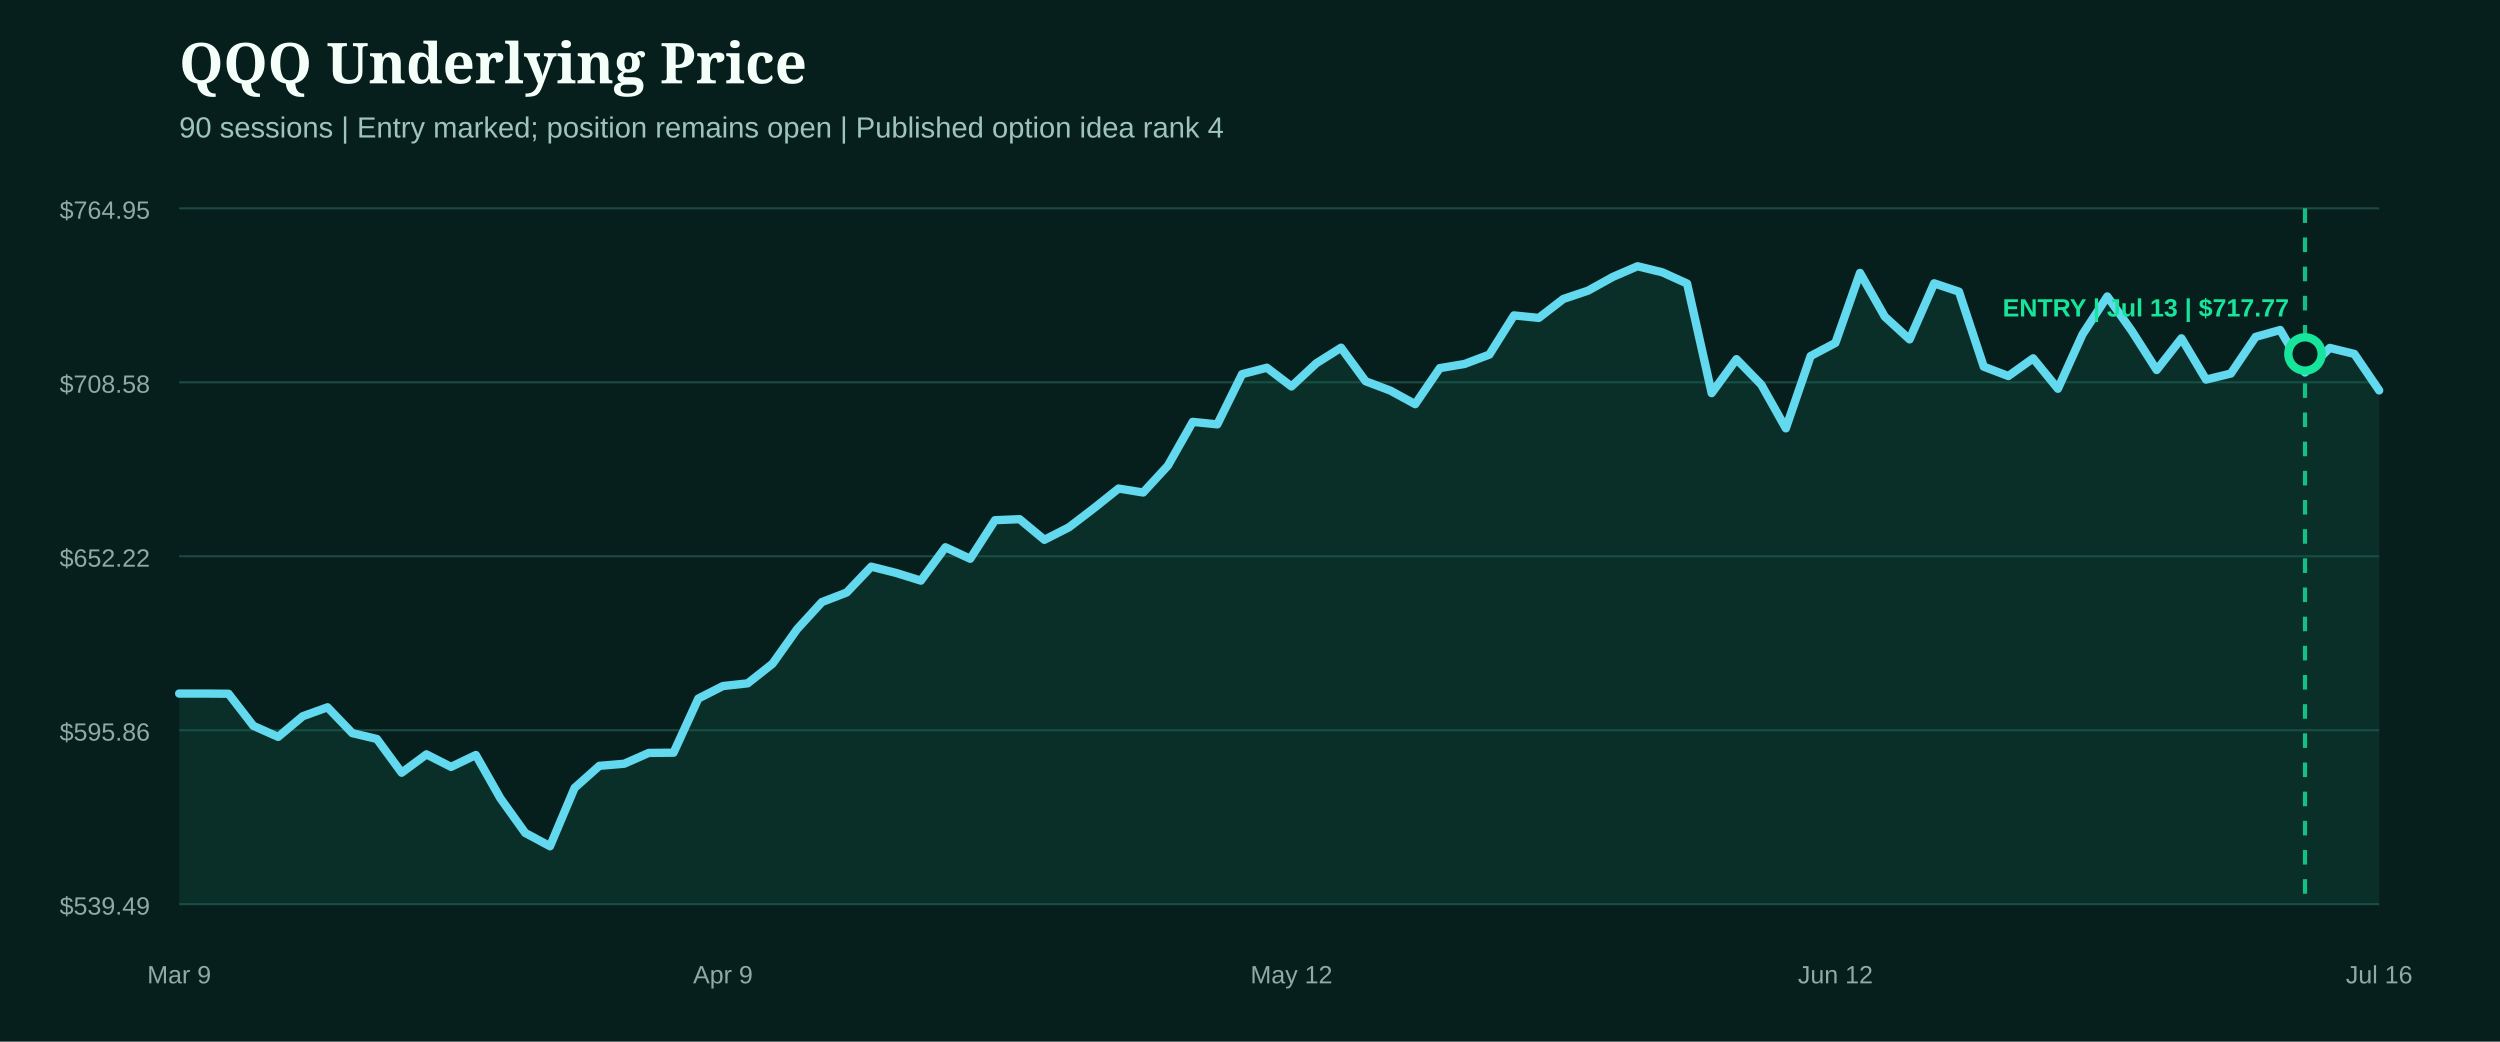
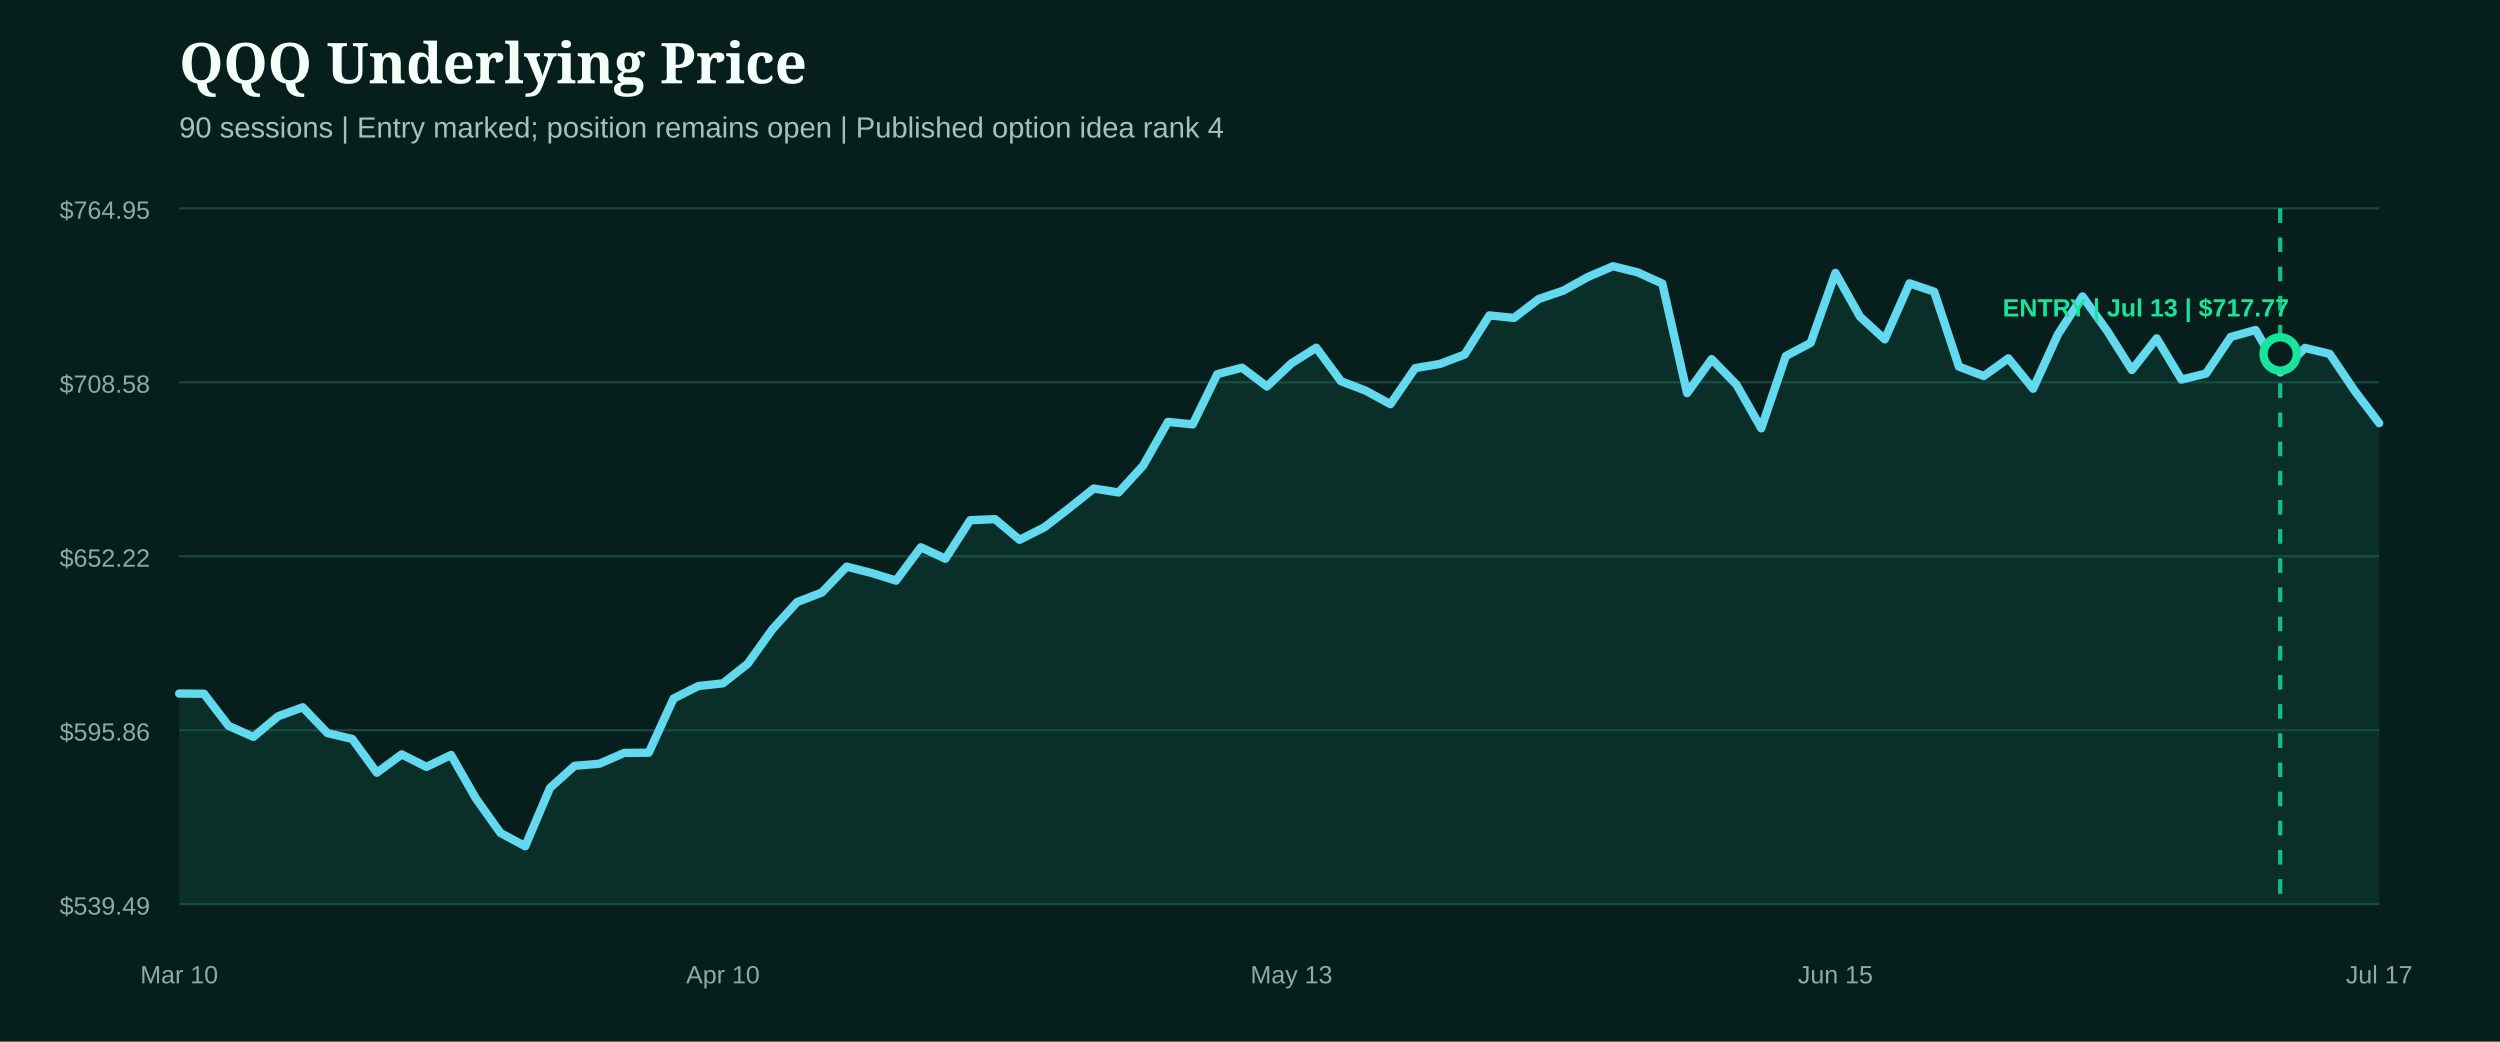
<svg xmlns="http://www.w3.org/2000/svg" width="1200" height="500" viewBox="0 0 1200 500" role="img" aria-label="QQQ underlying price from entry">
  <rect width="1200" height="500" fill="#071f1c" />
  <style>.head{fill:#f4fff9;font:800 27px Georgia,serif}.sub{fill:#9fc4bb;font:14px Arial,sans-serif}.axis{fill:#8eaaa3;font:12px Arial,sans-serif}.marker{font:800 12px Arial,sans-serif}</style>
  <text x="86" y="40" class="head">QQQ Underlying Price</text>
  <text x="86" y="66" class="sub">90 sessions | Entry marked; position remains open | Published option idea rank 4</text>
  <line x1="86" x2="1142" y1="100.0" y2="100.0" stroke="#1b4a42" stroke-width="1" />
  <text x="72" y="105.0" text-anchor="end" class="axis">$764.95</text>
  <line x1="86" x2="1142" y1="183.5" y2="183.5" stroke="#1b4a42" stroke-width="1" />
  <text x="72" y="188.5" text-anchor="end" class="axis">$708.58</text>
  <line x1="86" x2="1142" y1="267.0" y2="267.0" stroke="#1b4a42" stroke-width="1" />
  <text x="72" y="272.0" text-anchor="end" class="axis">$652.22</text>
  <line x1="86" x2="1142" y1="350.5" y2="350.5" stroke="#1b4a42" stroke-width="1" />
  <text x="72" y="355.5" text-anchor="end" class="axis">$595.86</text>
  <line x1="86" x2="1142" y1="434.0" y2="434.0" stroke="#1b4a42" stroke-width="1" />
  <text x="72" y="439.0" text-anchor="end" class="axis">$539.49</text>
-   <path d="M86.0,332.9 L97.9,332.9 L109.7,333.0 L121.6,348.4 L133.5,353.7 L145.3,343.8 L157.2,339.5 L169.1,351.9 L180.9,354.7 L192.8,370.9 L204.7,362.1 L216.5,368.1 L228.4,362.4 L240.2,383.2 L252.1,399.8 L264.0,406.2 L275.8,378.2 L287.7,367.6 L299.6,366.6 L311.4,361.4 L323.3,361.3 L335.2,335.3 L347.0,329.3 L358.9,328.0 L370.8,318.6 L382.6,302.0 L394.5,289.0 L406.4,284.4 L418.2,272.0 L430.1,275.0 L442.0,278.7 L453.8,262.7 L465.7,268.2 L477.6,249.7 L489.4,249.2 L501.3,259.1 L513.1,253.1 L525.0,244.0 L536.9,234.5 L548.7,236.4 L560.6,223.5 L572.5,202.5 L584.3,203.7 L596.2,179.6 L608.1,176.5 L619.9,185.5 L631.8,174.4 L643.7,166.9 L655.5,183.0 L667.4,187.5 L679.3,194.0 L691.1,176.7 L703.0,174.7 L714.9,170.2 L726.7,151.4 L738.6,152.6 L750.4,143.5 L762.3,139.5 L774.2,132.9 L786.0,127.8 L797.9,130.7 L809.8,136.1 L821.6,188.7 L833.5,172.4 L845.4,184.6 L857.2,205.6 L869.1,170.9 L881.0,164.6 L892.8,131.0 L904.7,152.0 L916.6,162.9 L928.4,136.0 L940.3,140.0 L952.2,176.0 L964.0,180.5 L975.9,172.0 L987.8,186.6 L999.6,160.5 L1011.5,142.3 L1023.3,158.9 L1035.2,177.6 L1047.1,162.4 L1058.9,182.2 L1070.8,179.3 L1082.7,161.7 L1094.5,158.4 L1106.4,178.8 L1118.3,167.0 L1130.1,169.9 L1142.0,187.4 L1142.0,434.0 L86.0,434.0 Z" fill="#0f5949" opacity="0.28" />
-   <path d="M86.0,332.9 L97.9,332.9 L109.7,333.0 L121.6,348.4 L133.5,353.7 L145.3,343.8 L157.2,339.5 L169.1,351.9 L180.9,354.7 L192.8,370.9 L204.7,362.1 L216.5,368.1 L228.4,362.4 L240.2,383.2 L252.1,399.8 L264.0,406.2 L275.8,378.2 L287.7,367.6 L299.6,366.6 L311.4,361.4 L323.3,361.3 L335.2,335.3 L347.0,329.3 L358.9,328.0 L370.8,318.6 L382.6,302.0 L394.5,289.0 L406.4,284.4 L418.2,272.0 L430.1,275.0 L442.0,278.7 L453.8,262.7 L465.7,268.2 L477.6,249.7 L489.4,249.2 L501.3,259.1 L513.1,253.1 L525.0,244.0 L536.9,234.5 L548.7,236.4 L560.6,223.5 L572.5,202.5 L584.3,203.7 L596.2,179.6 L608.1,176.5 L619.9,185.5 L631.8,174.4 L643.7,166.9 L655.5,183.0 L667.4,187.5 L679.3,194.0 L691.1,176.7 L703.0,174.7 L714.9,170.2 L726.7,151.4 L738.6,152.6 L750.4,143.5 L762.3,139.5 L774.2,132.9 L786.0,127.8 L797.9,130.7 L809.8,136.1 L821.6,188.7 L833.5,172.4 L845.4,184.6 L857.2,205.6 L869.1,170.9 L881.0,164.6 L892.8,131.0 L904.7,152.0 L916.6,162.9 L928.4,136.0 L940.3,140.0 L952.2,176.0 L964.0,180.5 L975.9,172.0 L987.8,186.6 L999.6,160.5 L1011.5,142.3 L1023.3,158.9 L1035.2,177.6 L1047.1,162.4 L1058.9,182.2 L1070.8,179.3 L1082.7,161.7 L1094.5,158.4 L1106.4,178.8 L1118.3,167.0 L1130.1,169.9 L1142.0,187.4" fill="none" stroke="#62d9ee" stroke-width="4" stroke-linecap="round" stroke-linejoin="round" />
+   <path d="M86.0,332.9 L97.9,333.0 L109.7,348.4 L121.6,353.7 L133.5,343.8 L145.3,339.5 L157.2,351.9 L169.1,354.7 L180.9,370.9 L192.8,362.1 L204.7,368.1 L216.5,362.4 L228.4,383.2 L240.2,399.8 L252.1,406.2 L264.0,378.2 L275.8,367.6 L287.7,366.6 L299.6,361.4 L311.4,361.3 L323.3,335.3 L335.2,329.3 L347.0,328.0 L358.9,318.6 L370.8,302.0 L382.6,289.0 L394.5,284.4 L406.4,272.0 L418.2,275.0 L430.1,278.7 L442.0,262.7 L453.8,268.2 L465.7,249.7 L477.6,249.2 L489.4,259.1 L501.3,253.1 L513.1,244.0 L525.0,234.5 L536.9,236.4 L548.7,223.5 L560.6,202.5 L572.5,203.7 L584.3,179.6 L596.2,176.5 L608.1,185.5 L619.9,174.4 L631.8,166.9 L643.7,183.0 L655.5,187.5 L667.4,194.0 L679.3,176.7 L691.1,174.7 L703.0,170.2 L714.9,151.4 L726.7,152.6 L738.6,143.5 L750.4,139.5 L762.3,132.9 L774.2,127.8 L786.0,130.7 L797.9,136.1 L809.8,188.7 L821.6,172.4 L833.5,184.6 L845.4,205.6 L857.2,170.9 L869.1,164.6 L881.0,131.0 L892.8,152.0 L904.7,162.9 L916.6,136.0 L928.4,140.0 L940.3,176.0 L952.2,180.5 L964.0,172.0 L975.9,186.6 L987.8,160.5 L999.6,142.3 L1011.5,158.9 L1023.3,177.6 L1035.2,162.4 L1047.1,182.2 L1058.9,179.3 L1070.8,161.7 L1082.7,158.4 L1094.5,178.8 L1106.4,167.0 L1118.3,169.9 L1130.1,187.4 L1142.0,203.1 L1142.0,434.0 L86.0,434.0 Z" fill="#0f5949" opacity="0.28" />
+   <path d="M86.0,332.9 L97.9,333.0 L109.7,348.4 L121.6,353.7 L133.5,343.8 L145.3,339.5 L157.2,351.9 L169.1,354.7 L180.9,370.9 L192.8,362.1 L204.7,368.1 L216.5,362.4 L228.4,383.2 L240.2,399.8 L252.1,406.2 L264.0,378.2 L275.8,367.6 L287.7,366.6 L299.6,361.4 L311.4,361.3 L323.3,335.3 L335.2,329.3 L347.0,328.0 L358.9,318.6 L370.8,302.0 L382.6,289.0 L394.5,284.4 L406.4,272.0 L418.2,275.0 L430.1,278.7 L442.0,262.7 L453.8,268.2 L465.7,249.7 L477.6,249.2 L489.4,259.1 L501.3,253.1 L513.1,244.0 L525.0,234.5 L536.9,236.4 L548.7,223.5 L560.6,202.5 L572.5,203.7 L584.3,179.6 L596.2,176.5 L608.1,185.5 L619.9,174.4 L631.8,166.9 L643.7,183.0 L655.5,187.5 L667.4,194.0 L679.3,176.7 L691.1,174.7 L703.0,170.2 L714.9,151.4 L726.7,152.6 L738.6,143.5 L750.4,139.5 L762.3,132.9 L774.2,127.8 L786.0,130.7 L797.9,136.1 L809.8,188.7 L821.6,172.4 L833.5,184.6 L845.4,205.6 L857.2,170.9 L869.1,164.6 L881.0,131.0 L892.8,152.0 L904.7,162.9 L916.6,136.0 L928.4,140.0 L940.3,176.0 L952.2,180.5 L964.0,172.0 L975.9,186.6 L987.8,160.5 L999.6,142.3 L1011.5,158.9 L1023.3,177.6 L1035.2,162.4 L1047.1,182.2 L1058.9,179.3 L1070.8,161.7 L1082.7,158.4 L1094.5,178.8 L1106.4,167.0 L1118.3,169.9 L1130.1,187.4 L1142.0,203.1" fill="none" stroke="#62d9ee" stroke-width="4" stroke-linecap="round" stroke-linejoin="round" />
  <g>
-     <line x1="1106.4" x2="1106.4" y1="100" y2="434" stroke="#18e59c" stroke-width="2" stroke-dasharray="7 7" opacity="0.8" />
-     <circle cx="1106.4" cy="169.9" r="8" fill="#071f1c" stroke="#18e59c" stroke-width="4" />
+     <line x1="1094.5" x2="1094.5" y1="100" y2="434" stroke="#18e59c" stroke-width="2" stroke-dasharray="7 7" opacity="0.8" />
+     <circle cx="1094.5" cy="169.9" r="8" fill="#071f1c" stroke="#18e59c" stroke-width="4" />
    <text x="1030.0" y="151.9" text-anchor="middle" class="marker" fill="#18e59c">ENTRY | Jul 13 | $717.77</text>
  </g>
-   <text x="86.0" y="472" text-anchor="middle" class="axis">Mar 9</text>
-   <text x="347.0" y="472" text-anchor="middle" class="axis">Apr 9</text>
-   <text x="619.9" y="472" text-anchor="middle" class="axis">May 12</text>
-   <text x="881.0" y="472" text-anchor="middle" class="axis">Jun 12</text>
-   <text x="1142.0" y="472" text-anchor="middle" class="axis">Jul 16</text>
+   <text x="86.0" y="472" text-anchor="middle" class="axis">Mar 10</text>
+   <text x="347.0" y="472" text-anchor="middle" class="axis">Apr 10</text>
+   <text x="619.9" y="472" text-anchor="middle" class="axis">May 13</text>
+   <text x="881.0" y="472" text-anchor="middle" class="axis">Jun 15</text>
+   <text x="1142.0" y="472" text-anchor="middle" class="axis">Jul 17</text>
</svg>
